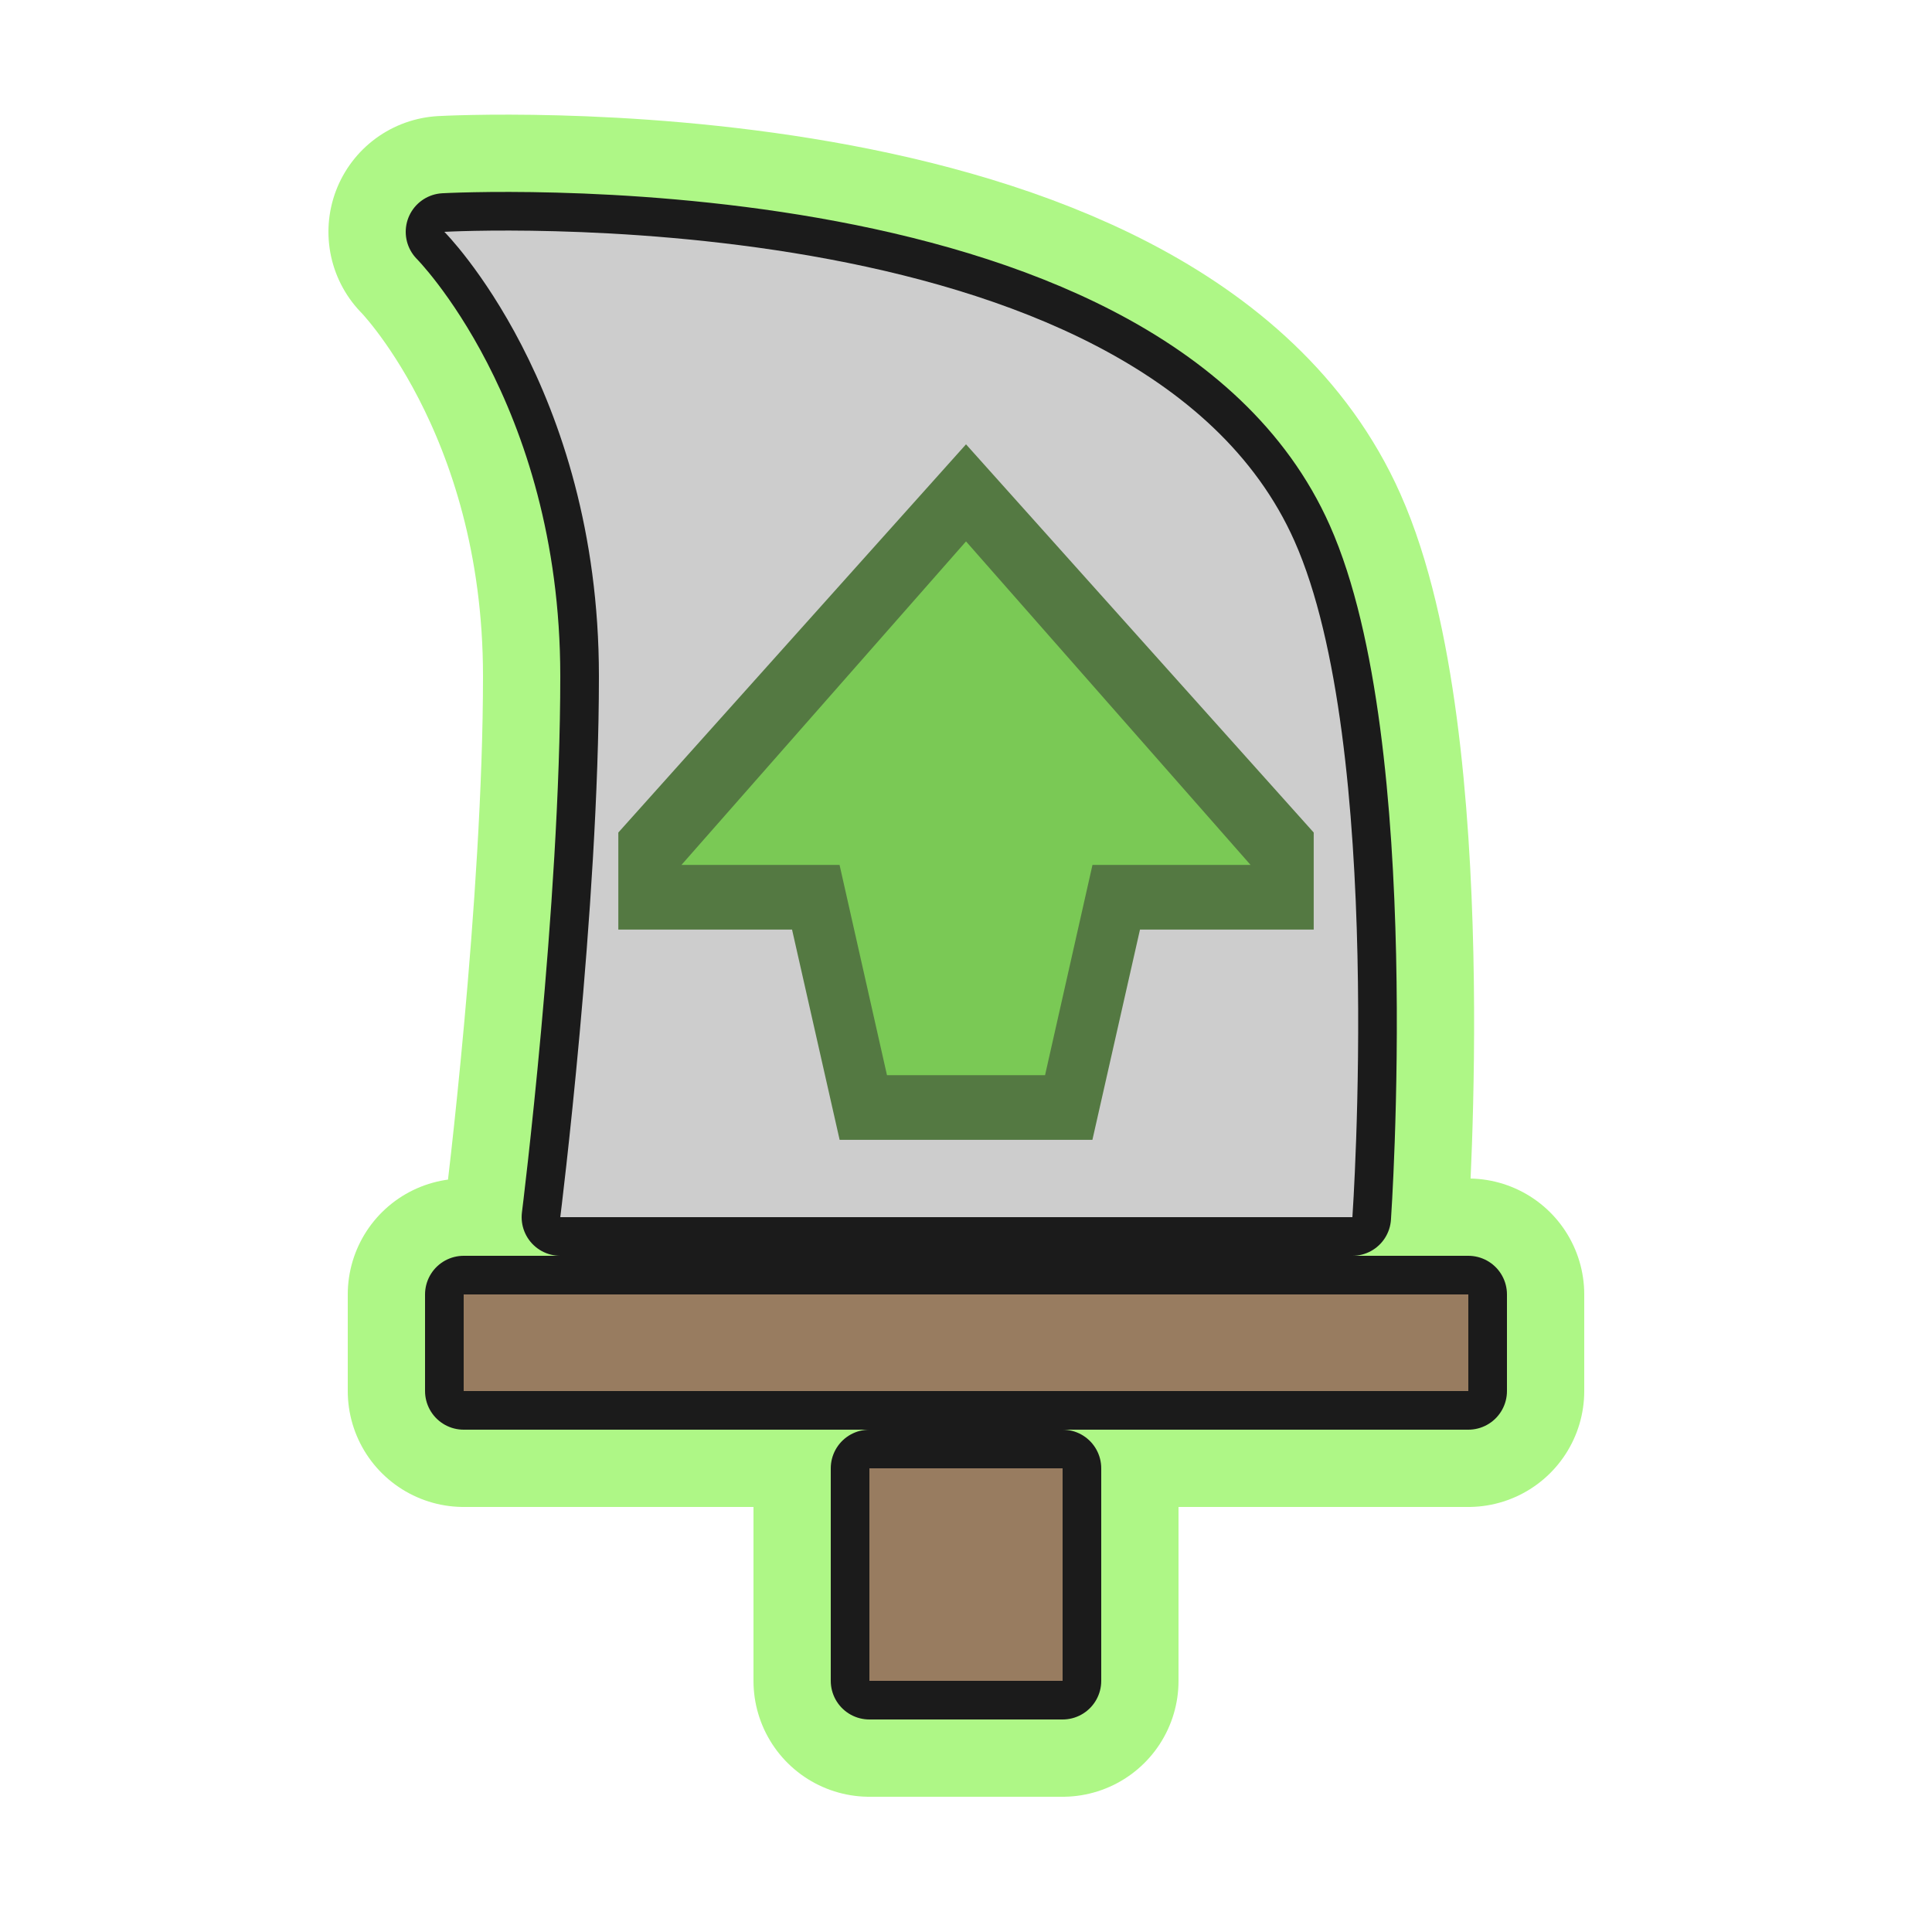
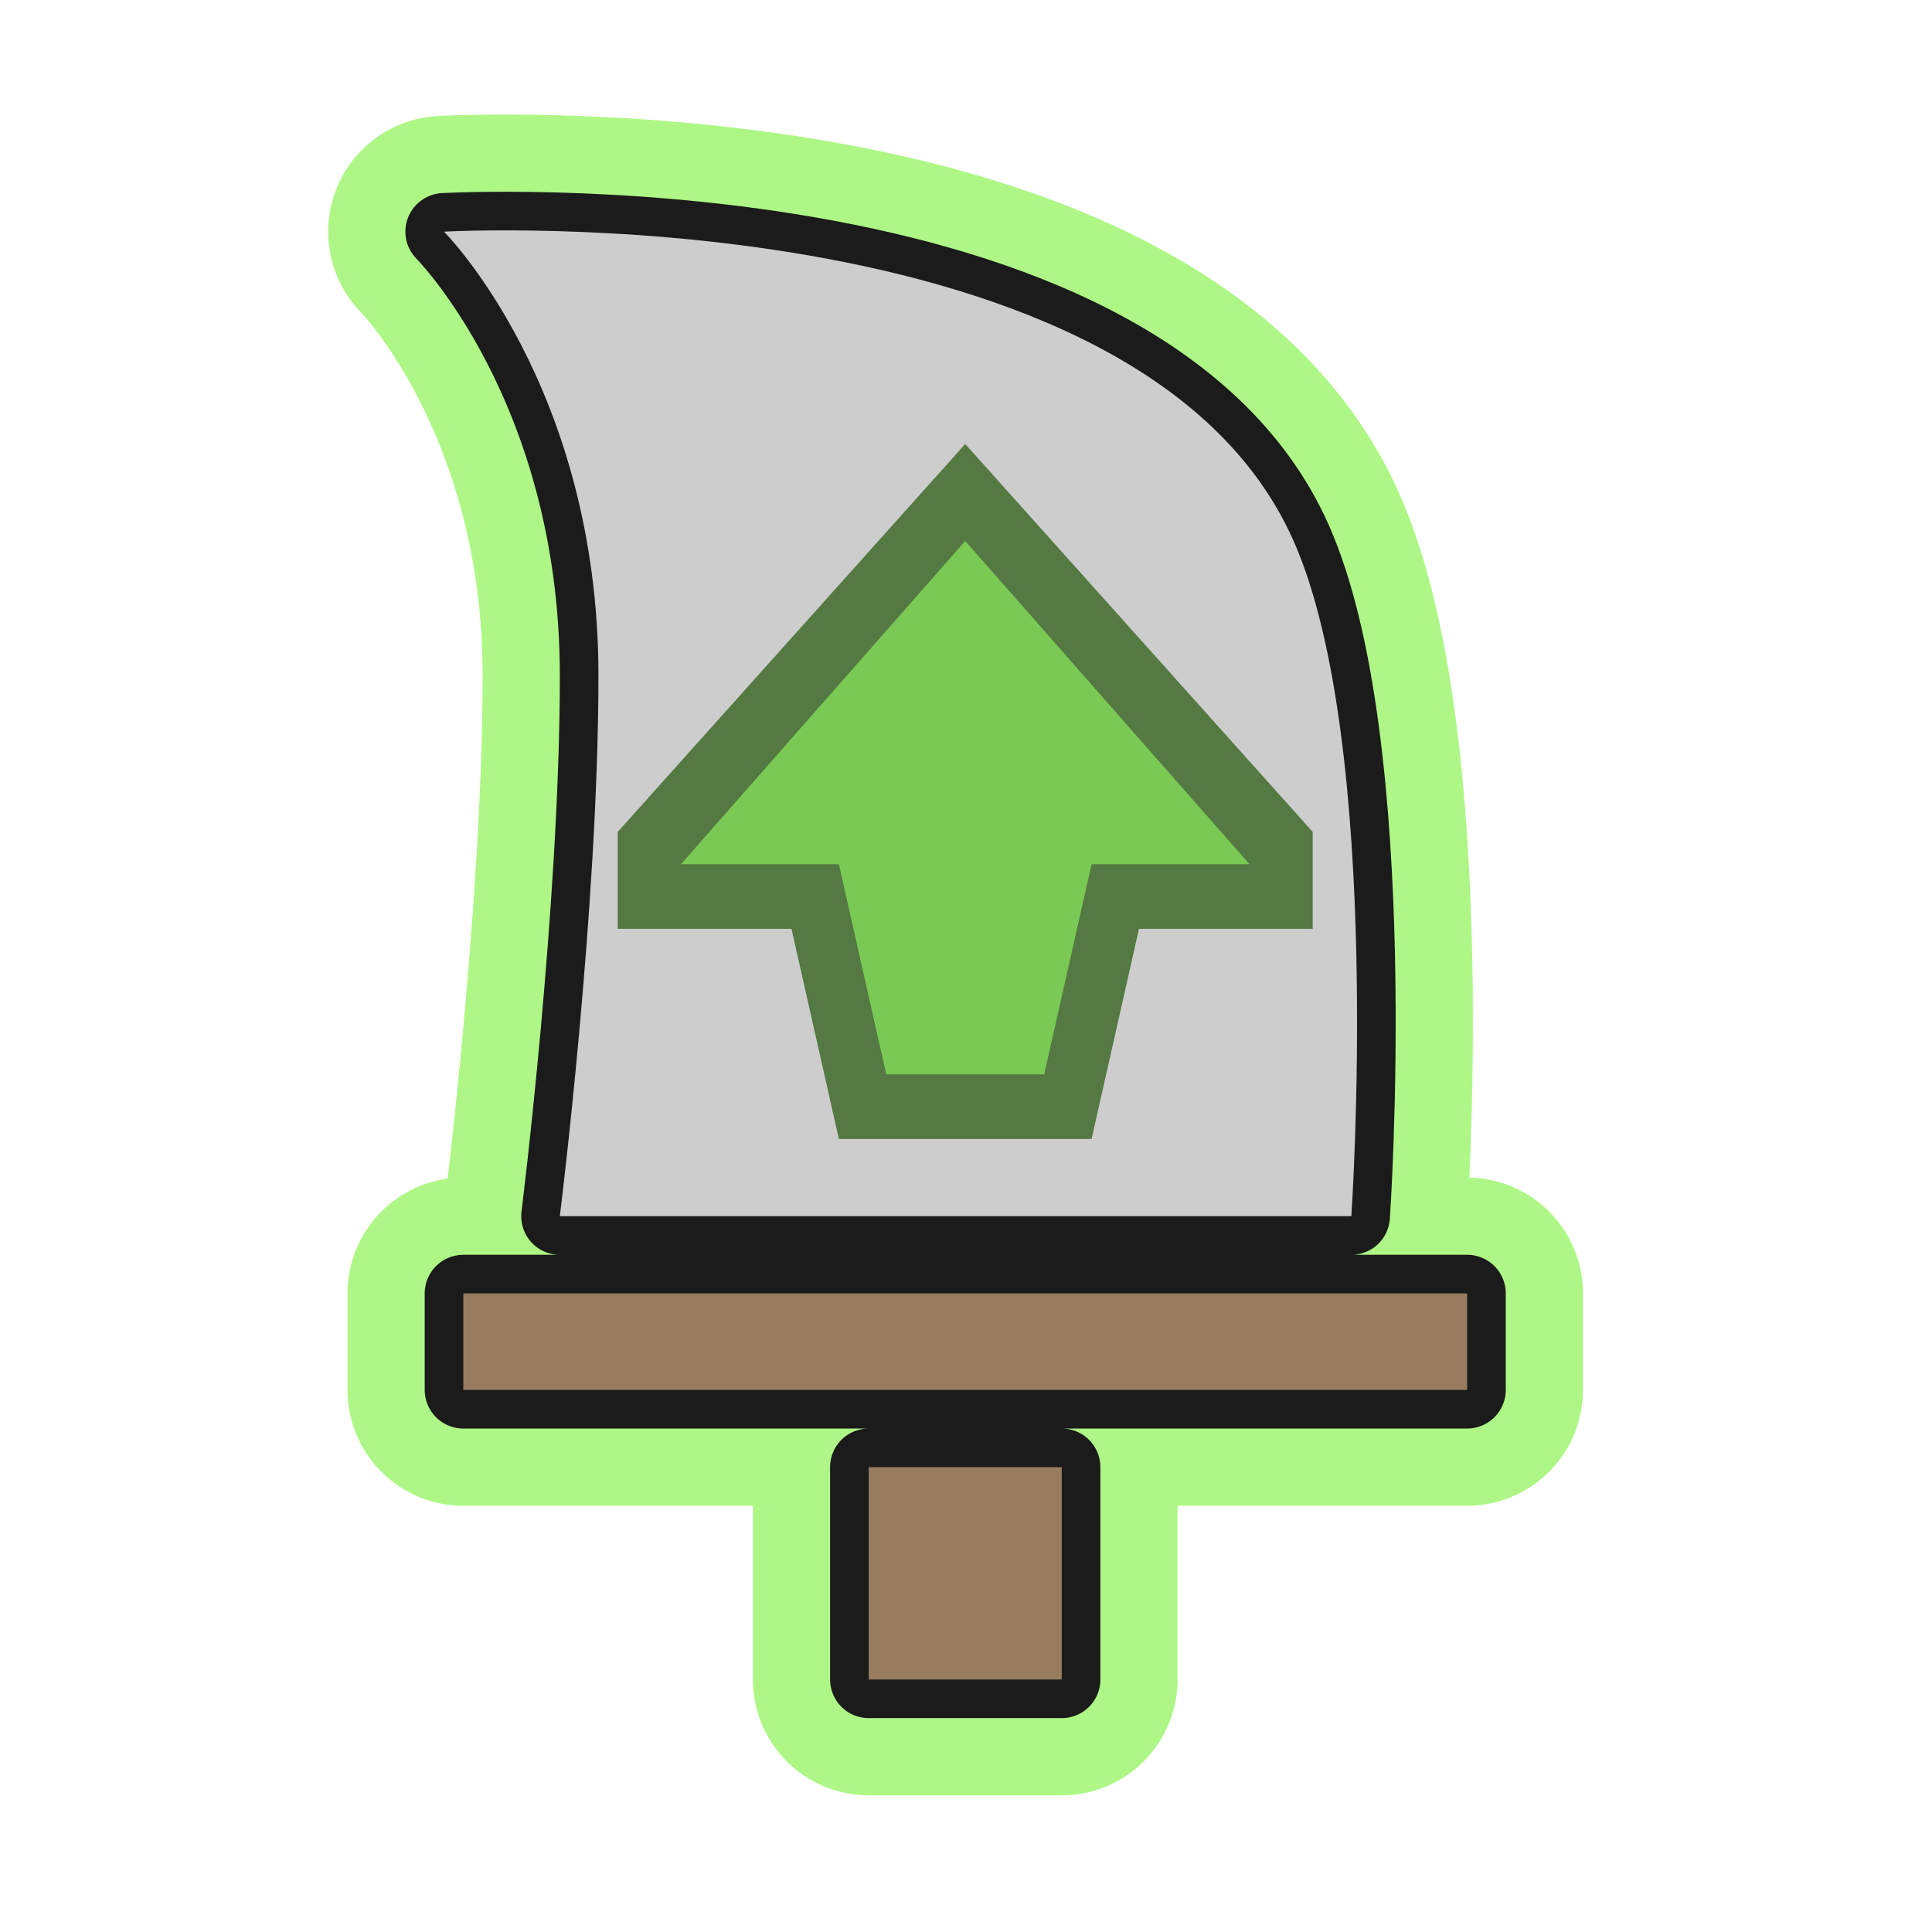
- <svg xmlns="http://www.w3.org/2000/svg" width="100%" height="100%" viewBox="0 0 100 100" version="1.1" xml:space="preserve" style="fill-rule:evenodd;clip-rule:evenodd;stroke-linecap:square;stroke-linejoin:round;stroke-miterlimit:1.5;">
-   <g transform="matrix(1,0,0,1,-3200,-700)">
-     <g id="Attack_Up" transform="matrix(1,0,0,1,-700,-400)">
-       <g>
-         <g id="glow" transform="matrix(1,0,0,1,700,400)">
-           <path d="M3276,767L3276,772L3224,772L3224,767L3276,767ZM3255,776L3255,787L3245,787L3245,776L3255,776ZM3270,763L3229,763C3229,763 3231,747.042 3231,735C3231,720 3223,712 3223,712C3223,712 3259,710 3267,728C3271.7,738.563 3270,763 3270,763Z" style="fill:none;stroke:rgb(174,247,134);stroke-width:12px;" />
-           <path d="M3276,767L3276,772L3224,772L3224,767L3276,767ZM3255,776L3255,787L3245,787L3245,776L3255,776ZM3270,763L3229,763C3229,763 3231,747.042 3231,735C3231,720 3223,712 3223,712C3223,712 3259,710 3267,728C3271.7,738.563 3270,763 3270,763Z" style="fill:rgb(174,247,134);" />
-         </g>
-         <g id="shadow" transform="matrix(1,0,0,1,700,400)">
-           <path d="M3276,767L3276,772L3224,772L3224,767L3276,767ZM3255,776L3255,787L3245,787L3245,776L3255,776ZM3270,763L3229,763C3229,763 3231,747.042 3231,735C3231,720 3223,712 3223,712C3223,712 3259,710 3267,728C3271.7,738.563 3270,763 3270,763Z" style="fill:none;stroke:rgb(27,27,27);stroke-width:4px;" />
-           <path d="M3276,767L3276,772L3224,772L3224,767L3276,767ZM3255,776L3255,787L3245,787L3245,776L3255,776ZM3270,763L3229,763C3229,763 3231,747.042 3231,735C3231,720 3223,712 3223,712C3223,712 3259,710 3267,728C3271.7,738.563 3270,763 3270,763Z" style="fill:rgb(27,27,27);" />
-         </g>
-         <g id="color_02" transform="matrix(1,0,0,1,700,400)">
-           <path d="M3276,767L3276,772L3224,772L3224,767L3276,767ZM3255,776L3255,787L3245,787L3245,776L3255,776Z" style="fill:rgb(152,124,96);" />
-         </g>
-         <g id="color_01" transform="matrix(1,0,0,1,700,400)">
-           <path d="M3270,763L3229,763C3229,763 3231,747.042 3231,735C3231,720 3223,712 3223,712C3223,712 3259,710 3267,728C3271.7,738.563 3270,763 3270,763" style="fill:rgb(205,205,205);" />
-         </g>
-       </g>
-       <g transform="matrix(0.818182,0,0,0.837209,718.182,181.977)">
-         <g id="color_021" transform="matrix(1.61852,0,0,1.59259,-1310.19,-33.8148)">
-           <path d="M3243.2,745.837L3245.06,754L3254.94,754L3256.8,745.837L3263.59,745.837L3263.59,742.07L3250,727L3236.41,742.07L3236.41,745.837L3243.2,745.837Z" style="fill:rgb(84,121,66);" />
-         </g>
-         <g id="color_011" transform="matrix(1,0,0,1,700,402)">
-           <path d="M3242,748L3245,761L3255,761L3258,748L3268,748L3250,728L3232,748L3242,748Z" style="fill:rgb(122,201,85);" />
-         </g>
-       </g>
+ <svg xmlns="http://www.w3.org/2000/svg" width="100%" height="100%" viewBox="0 0 417 417" version="1.1" xml:space="preserve" style="fill-rule:evenodd;clip-rule:evenodd;stroke-linecap:square;stroke-linejoin:round;stroke-miterlimit:1.5;">
+   <g id="Attack_Up">
+     <g>
+       <path id="glow" d="M316.667,279.167l-0,20.833l-216.667,-0l-0,-20.833l216.667,-0Zm-87.5,37.5l-0,45.833l-41.667,0l-0,-45.833l41.667,-0Zm62.5,-54.167l-170.834,0c0,0 8.334,-66.493 8.334,-116.667c-0,-62.5 -33.334,-95.833 -33.334,-95.833c0,0 150,-8.333 183.334,66.667c19.56,44.011 12.5,145.833 12.5,145.833Z" style="fill:none;stroke:#aef786;stroke-width:50px;" />
+       <path d="M316.667,279.167l-0,20.833l-216.667,-0l-0,-20.833l216.667,-0Zm-87.5,37.5l-0,45.833l-41.667,0l-0,-45.833l41.667,-0Zm62.5,-54.167l-170.834,0c0,0 8.334,-66.493 8.334,-116.667c-0,-62.5 -33.334,-95.833 -33.334,-95.833c0,0 150,-8.333 183.334,66.667c19.56,44.011 12.5,145.833 12.5,145.833Z" style="fill:#aef786;" />
+       <path id="shadow" d="M316.667,279.167l-0,20.833l-216.667,-0l-0,-20.833l216.667,-0Zm-87.5,37.5l-0,45.833l-41.667,0l-0,-45.833l41.667,-0Zm62.5,-54.167l-170.834,0c0,0 8.334,-66.493 8.334,-116.667c-0,-62.5 -33.334,-95.833 -33.334,-95.833c0,0 150,-8.333 183.334,66.667c19.56,44.011 12.5,145.833 12.5,145.833Z" style="fill:none;stroke:#1b1b1b;stroke-width:16.67px;" />
+       <path d="M316.667,279.167l-0,20.833l-216.667,-0l-0,-20.833l216.667,-0Zm-87.5,37.5l-0,45.833l-41.667,0l-0,-45.833l41.667,-0Zm62.5,-54.167l-170.834,0c0,0 8.334,-66.493 8.334,-116.667c-0,-62.5 -33.334,-95.833 -33.334,-95.833c0,0 150,-8.333 183.334,66.667c19.56,44.011 12.5,145.833 12.5,145.833Z" style="fill:#1b1b1b;" />
+       <path id="color_02" d="M316.667,279.167l-0,20.833l-216.667,-0l-0,-20.833l216.667,-0Zm-87.5,37.5l-0,45.833l-41.667,0l-0,-45.833l41.667,-0Z" style="fill:#987c60;" />
+       <path id="color_01" d="M291.667,262.5l-170.834,0c0,0 8.334,-66.493 8.334,-116.667c-0,-62.5 -33.334,-95.833 -33.334,-95.833c0,0 150,-8.333 183.334,66.667c19.56,44.011 12.5,145.833 12.5,145.833" style="fill:#cdcdcd;" />
+     </g>
+     <g>
+       <path id="color_021" d="M170.833,200.484l10.228,45.349l54.545,0l10.227,-45.349l37.5,0l0,-20.93l-75,-83.721l-75,83.721l0,20.93l37.5,0Z" style="fill:#547942;" />
+       <path id="color_011" d="M181.061,186.531l10.227,45.349l34.091,-0l10.227,-45.349l34.091,0l-61.364,-69.767l-61.363,69.767l34.091,0Z" style="fill:#7ac955;" />
    </g>
  </g>
</svg>
